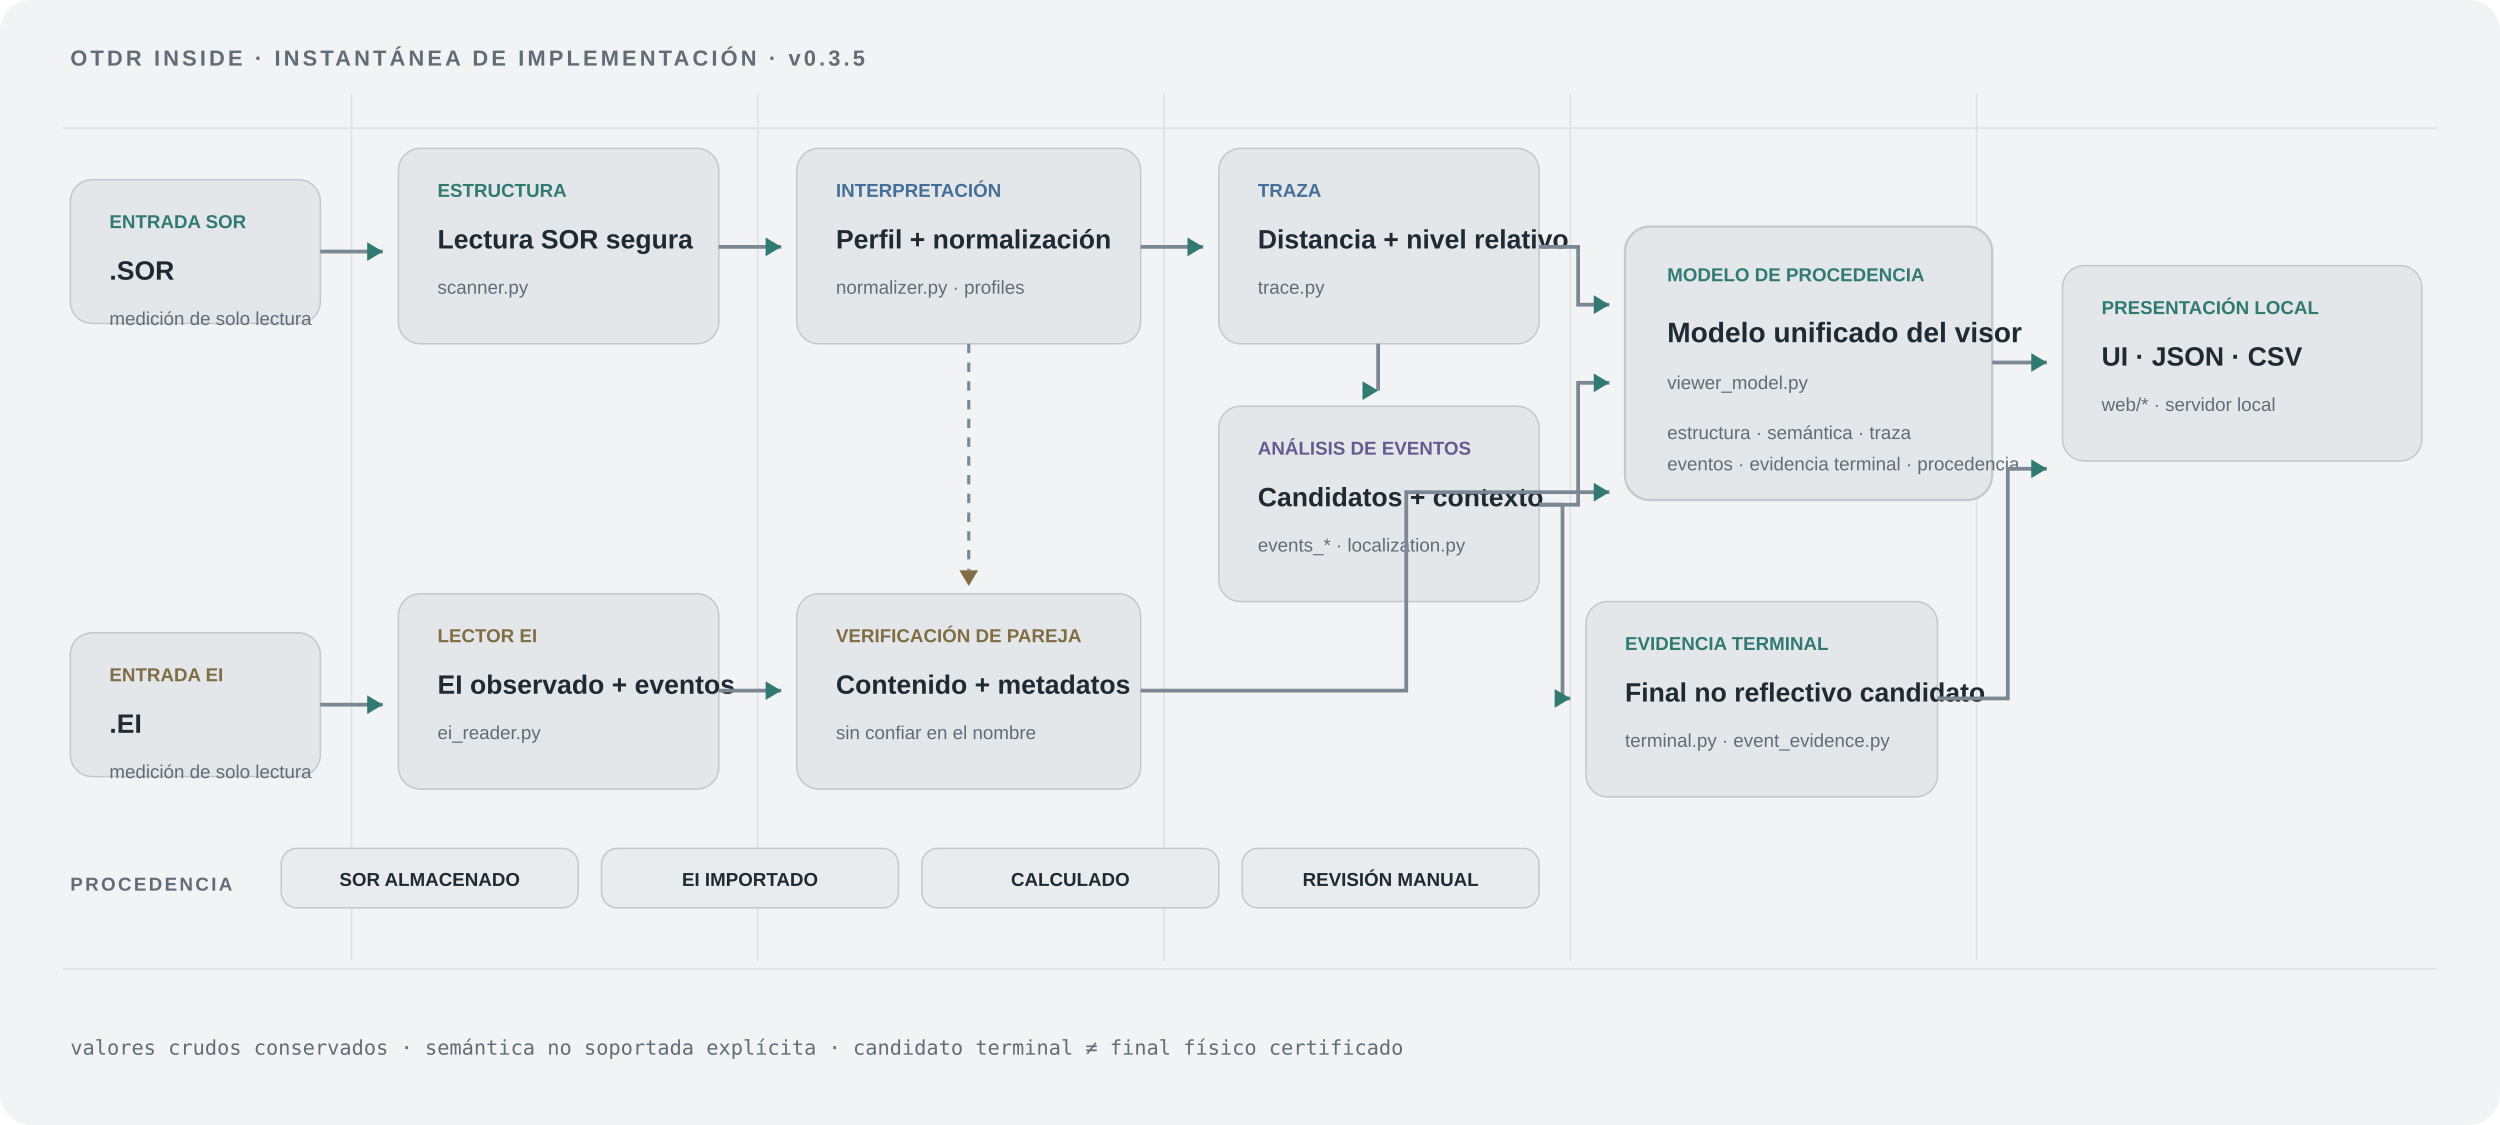
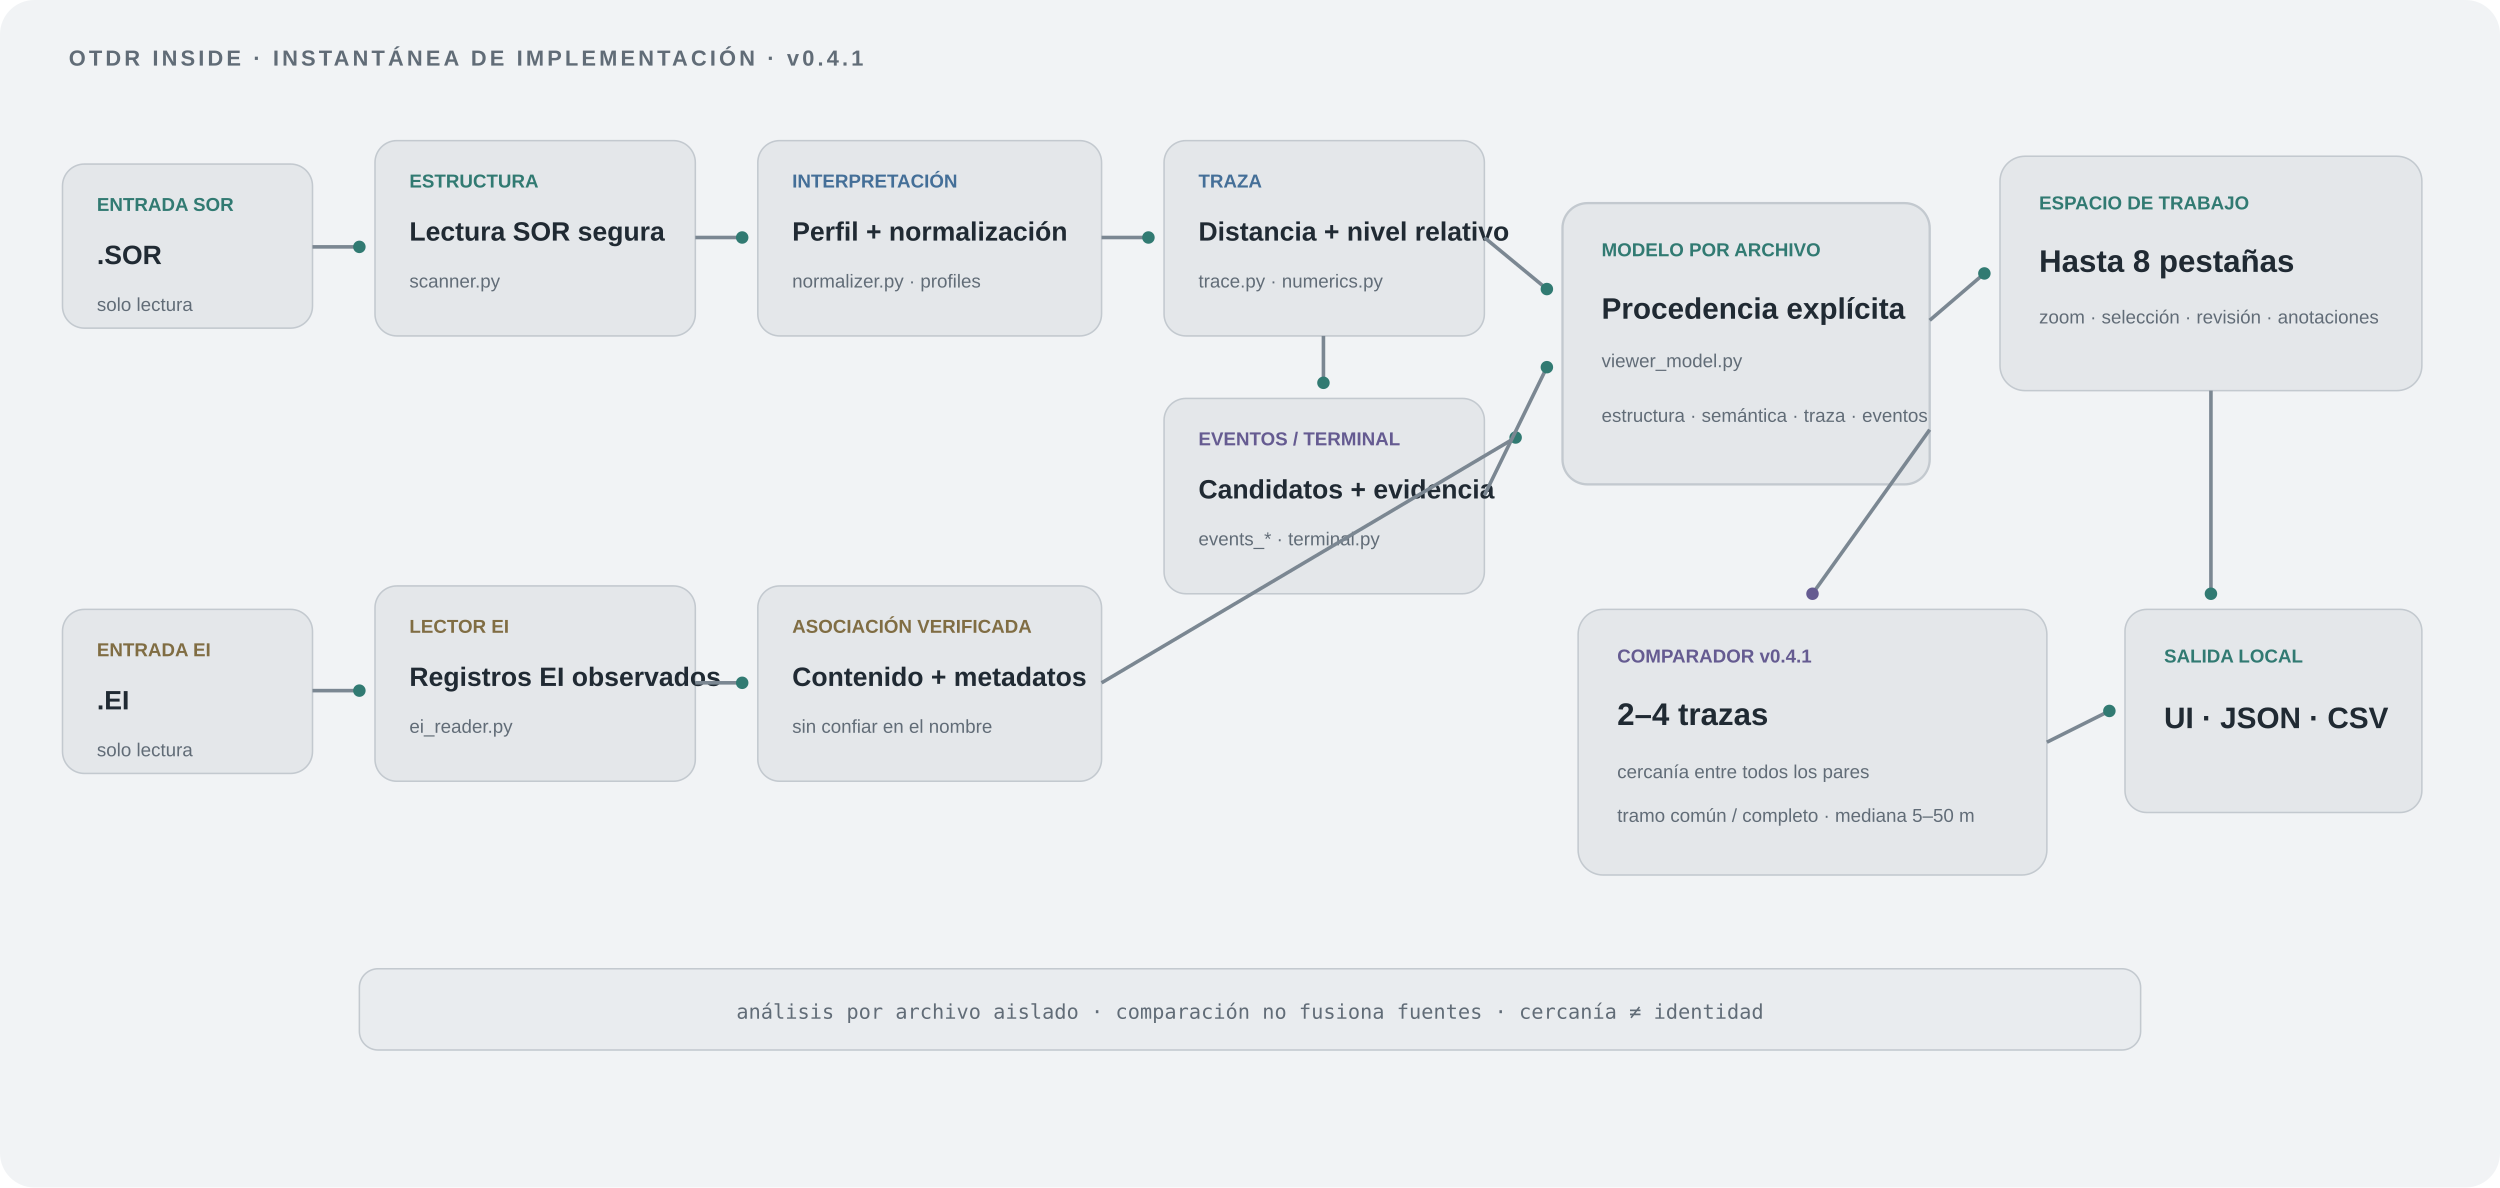
- <svg xmlns="http://www.w3.org/2000/svg" width="1600" height="720" viewBox="0 0 1600 720">
-   <rect width="1600" height="720" rx="20" fill="#f1f3f5" />
-   <g opacity=".13" stroke="#616c77" stroke-width="1">
-     <path d="M40 82H1560M40 620H1560" />
-     <path d="M225 60V615M485 60V615M745 60V615M1005 60V615M1265 60V615" />
+ <svg xmlns="http://www.w3.org/2000/svg" width="1600" height="760" viewBox="0 0 1600 760">
+   <rect width="1600" height="760" rx="22" fill="#f1f3f5" />
+   <g font-family="Segoe UI,Arial,sans-serif">
+     <text x="44" y="42" fill="#616c77" font-size="14" font-weight="700" letter-spacing="2">OTDR INSIDE · INSTANTÁNEA DE IMPLEMENTACIÓN · v0.4.1</text>
+     <rect x="40" y="105" width="160" height="105" rx="14" fill="#e4e7ea" stroke="#c3c9cf" />
+     <text x="62" y="135" fill="#317a72" font-size="12" font-weight="700">ENTRADA SOR</text>
+     <text x="62" y="169" fill="#202a33" font-size="17" font-weight="700">.SOR</text>
+     <text x="62" y="199" fill="#616c77" font-size="12">solo lectura</text>
+     <rect x="40" y="390" width="160" height="105" rx="14" fill="#e4e7ea" stroke="#c3c9cf" />
+     <text x="62" y="420" fill="#806d43" font-size="12" font-weight="700">ENTRADA EI</text>
+     <text x="62" y="454" fill="#202a33" font-size="17" font-weight="700">.EI</text>
+     <text x="62" y="484" fill="#616c77" font-size="12">solo lectura</text>
+     <rect x="240" y="90" width="205" height="125" rx="14" fill="#e4e7ea" stroke="#c3c9cf" />
+     <text x="262" y="120" fill="#317a72" font-size="12" font-weight="700">ESTRUCTURA</text>
+     <text x="262" y="154" fill="#202a33" font-size="17" font-weight="700">Lectura SOR segura</text>
+     <text x="262" y="184" fill="#616c77" font-size="12">scanner.py</text>
+     <rect x="485" y="90" width="220" height="125" rx="14" fill="#e4e7ea" stroke="#c3c9cf" />
+     <text x="507" y="120" fill="#446f98" font-size="12" font-weight="700">INTERPRETACIÓN</text>
+     <text x="507" y="154" fill="#202a33" font-size="17" font-weight="700">Perfil + normalización</text>
+     <text x="507" y="184" fill="#616c77" font-size="12">normalizer.py · profiles</text>
+     <rect x="745" y="90" width="205" height="125" rx="14" fill="#e4e7ea" stroke="#c3c9cf" />
+     <text x="767" y="120" fill="#446f98" font-size="12" font-weight="700">TRAZA</text>
+     <text x="767" y="154" fill="#202a33" font-size="17" font-weight="700">Distancia + nivel relativo</text>
+     <text x="767" y="184" fill="#616c77" font-size="12">trace.py · numerics.py</text>
+     <rect x="745" y="255" width="205" height="125" rx="14" fill="#e4e7ea" stroke="#c3c9cf" />
+     <text x="767" y="285" fill="#655b91" font-size="12" font-weight="700">EVENTOS / TERMINAL</text>
+     <text x="767" y="319" fill="#202a33" font-size="17" font-weight="700">Candidatos + evidencia</text>
+     <text x="767" y="349" fill="#616c77" font-size="12">events_* · terminal.py</text>
+     <rect x="240" y="375" width="205" height="125" rx="14" fill="#e4e7ea" stroke="#c3c9cf" />
+     <text x="262" y="405" fill="#806d43" font-size="12" font-weight="700">LECTOR EI</text>
+     <text x="262" y="439" fill="#202a33" font-size="17" font-weight="700">Registros EI observados</text>
+     <text x="262" y="469" fill="#616c77" font-size="12">ei_reader.py</text>
+     <rect x="485" y="375" width="220" height="125" rx="14" fill="#e4e7ea" stroke="#c3c9cf" />
+     <text x="507" y="405" fill="#806d43" font-size="12" font-weight="700">ASOCIACIÓN VERIFICADA</text>
+     <text x="507" y="439" fill="#202a33" font-size="17" font-weight="700">Contenido + metadatos</text>
+     <text x="507" y="469" fill="#616c77" font-size="12">sin confiar en el nombre</text>
+     <rect x="1000" y="130" width="235" height="180" rx="16" fill="#e4e7ea" stroke="#c3c9cf" stroke-width="1.5" />
+     <text x="1025" y="164" fill="#317a72" font-size="12" font-weight="700">MODELO POR ARCHIVO</text>
+     <text x="1025" y="204" fill="#202a33" font-size="19" font-weight="700">Procedencia explícita</text>
+     <text x="1025" y="235" fill="#616c77" font-size="12">viewer_model.py</text>
+     <text x="1025" y="270" fill="#616c77" font-size="12">estructura · semántica · traza · eventos</text>
+     <rect x="1280" y="100" width="270" height="150" rx="16" fill="#e4e7ea" stroke="#c3c9cf" />
+     <text x="1305" y="134" fill="#317a72" font-size="12" font-weight="700">ESPACIO DE TRABAJO</text>
+     <text x="1305" y="174" fill="#202a33" font-size="20" font-weight="700">Hasta 8 pestañas</text>
+     <text x="1305" y="207" fill="#616c77" font-size="12">zoom · selección · revisión · anotaciones</text>
+     <rect x="1010" y="390" width="300" height="170" rx="16" fill="#e4e7ea" stroke="#c3c9cf" />
+     <text x="1035" y="424" fill="#655b91" font-size="12" font-weight="700">COMPARADOR v0.4.1</text>
+     <text x="1035" y="464" fill="#202a33" font-size="20" font-weight="700">2–4 trazas</text>
+     <text x="1035" y="498" fill="#616c77" font-size="12">cercanía entre todos los pares</text>
+     <text x="1035" y="526" fill="#616c77" font-size="12">tramo común / completo · mediana 5–50 m</text>
+     <rect x="1360" y="390" width="190" height="130" rx="14" fill="#e4e7ea" stroke="#c3c9cf" />
+     <text x="1385" y="424" fill="#317a72" font-size="12" font-weight="700">SALIDA LOCAL</text>
+     <text x="1385" y="466" fill="#202a33" font-size="19" font-weight="700">UI · JSON · CSV</text>
+     <path d="M200 158 L230 158" stroke="#7b8792" stroke-width="2.3" fill="none" />
+     <circle cx="230" cy="158" r="4" fill="#317a72" />
+     <path d="M445 152 L475 152" stroke="#7b8792" stroke-width="2.3" fill="none" />
+     <circle cx="475" cy="152" r="4" fill="#317a72" />
+     <path d="M705 152 L735 152" stroke="#7b8792" stroke-width="2.3" fill="none" />
+     <circle cx="735" cy="152" r="4" fill="#317a72" />
+     <path d="M847 215 L847 245" stroke="#7b8792" stroke-width="2.3" fill="none" />
+     <circle cx="847" cy="245" r="4" fill="#317a72" />
+     <path d="M200 442 L230 442" stroke="#7b8792" stroke-width="2.3" fill="none" />
+     <circle cx="230" cy="442" r="4" fill="#317a72" />
+     <path d="M445 437 L475 437" stroke="#7b8792" stroke-width="2.3" fill="none" />
+     <circle cx="475" cy="437" r="4" fill="#317a72" />
+     <path d="M705 437 L970 280" stroke="#7b8792" stroke-width="2.3" fill="none" />
+     <circle cx="970" cy="280" r="4" fill="#317a72" />
+     <path d="M950 317 L990 235" stroke="#7b8792" stroke-width="2.3" fill="none" />
+     <circle cx="990" cy="235" r="4" fill="#317a72" />
+     <path d="M950 152 L990 185" stroke="#7b8792" stroke-width="2.3" fill="none" />
+     <circle cx="990" cy="185" r="4" fill="#317a72" />
+     <path d="M1235 205 L1270 175" stroke="#7b8792" stroke-width="2.3" fill="none" />
+     <circle cx="1270" cy="175" r="4" fill="#317a72" />
+     <path d="M1415 250 L1415 380" stroke="#7b8792" stroke-width="2.3" fill="none" />
+     <circle cx="1415" cy="380" r="4" fill="#317a72" />
+     <path d="M1235 275 L1160 380" stroke="#7b8792" stroke-width="2.3" fill="none" />
+     <circle cx="1160" cy="380" r="4" fill="#655b91" />
+     <path d="M1310 475 L1350 455" stroke="#7b8792" stroke-width="2.3" fill="none" />
+     <circle cx="1350" cy="455" r="4" fill="#317a72" />
+     <rect x="230" y="620" width="1140" height="52" rx="12" fill="#e9ecef" stroke="#c3c9cf" />
+     <text x="800" y="652" text-anchor="middle" fill="#616c77" font-family="Consolas,monospace" font-size="13">análisis por archivo aislado · comparación no fusiona fuentes · cercanía ≠ identidad</text>
  </g>
-   <g font-family="Segoe UI,Arial,sans-serif">
-     <text x="45" y="42" fill="#616c77" font-size="14" font-weight="700" letter-spacing="2">OTDR INSIDE · INSTANTÁNEA DE IMPLEMENTACIÓN · v0.3.5</text>
-     <rect x="45" y="115" width="160" height="92" rx="14" fill="#e4e7ea" stroke="#c3c9cf" />
-     <text x="70" y="146" fill="#317a72" font-size="12" font-weight="700">ENTRADA SOR</text>
-     <text x="70" y="179" fill="#202a33" font-size="17" font-weight="700">.SOR</text>
-     <text x="70" y="208" fill="#616c77" font-size="12">medición de solo lectura</text>
-     <rect x="45" y="405" width="160" height="92" rx="14" fill="#e4e7ea" stroke="#c3c9cf" />
-     <text x="70" y="436" fill="#806d43" font-size="12" font-weight="700">ENTRADA EI</text>
-     <text x="70" y="469" fill="#202a33" font-size="17" font-weight="700">.EI</text>
-     <text x="70" y="498" fill="#616c77" font-size="12">medición de solo lectura</text>
-     <rect x="255" y="95" width="205" height="125" rx="14" fill="#e4e7ea" stroke="#c3c9cf" />
-     <text x="280" y="126" fill="#317a72" font-size="12" font-weight="700">ESTRUCTURA</text>
-     <text x="280" y="159" fill="#202a33" font-size="17" font-weight="700">Lectura SOR segura</text>
-     <text x="280" y="188" fill="#616c77" font-size="12">scanner.py</text>
-     <rect x="510" y="95" width="220" height="125" rx="14" fill="#e4e7ea" stroke="#c3c9cf" />
-     <text x="535" y="126" fill="#446f98" font-size="12" font-weight="700">INTERPRETACIÓN</text>
-     <text x="535" y="159" fill="#202a33" font-size="17" font-weight="700">Perfil + normalización</text>
-     <text x="535" y="188" fill="#616c77" font-size="12">normalizer.py · profiles</text>
-     <rect x="780" y="95" width="205" height="125" rx="14" fill="#e4e7ea" stroke="#c3c9cf" />
-     <text x="805" y="126" fill="#446f98" font-size="12" font-weight="700">TRAZA</text>
-     <text x="805" y="159" fill="#202a33" font-size="17" font-weight="700">Distancia + nivel relativo</text>
-     <text x="805" y="188" fill="#616c77" font-size="12">trace.py</text>
-     <rect x="780" y="260" width="205" height="125" rx="14" fill="#e4e7ea" stroke="#c3c9cf" />
-     <text x="805" y="291" fill="#655b91" font-size="12" font-weight="700">ANÁLISIS DE EVENTOS</text>
-     <text x="805" y="324" fill="#202a33" font-size="17" font-weight="700">Candidatos + contexto</text>
-     <text x="805" y="353" fill="#616c77" font-size="12">events_* · localization.py</text>
-     <rect x="1015" y="385" width="225" height="125" rx="14" fill="#e4e7ea" stroke="#c3c9cf" />
-     <text x="1040" y="416" fill="#317a72" font-size="12" font-weight="700">EVIDENCIA TERMINAL</text>
-     <text x="1040" y="449" fill="#202a33" font-size="17" font-weight="700">Final no reflectivo candidato</text>
-     <text x="1040" y="478" fill="#616c77" font-size="12">terminal.py · event_evidence.py</text>
-     <rect x="255" y="380" width="205" height="125" rx="14" fill="#e4e7ea" stroke="#c3c9cf" />
-     <text x="280" y="411" fill="#806d43" font-size="12" font-weight="700">LECTOR EI</text>
-     <text x="280" y="444" fill="#202a33" font-size="17" font-weight="700">EI observado + eventos</text>
-     <text x="280" y="473" fill="#616c77" font-size="12">ei_reader.py</text>
-     <rect x="510" y="380" width="220" height="125" rx="14" fill="#e4e7ea" stroke="#c3c9cf" />
-     <text x="535" y="411" fill="#806d43" font-size="12" font-weight="700">VERIFICACIÓN DE PAREJA</text>
-     <text x="535" y="444" fill="#202a33" font-size="17" font-weight="700">Contenido + metadatos</text>
-     <text x="535" y="473" fill="#616c77" font-size="12">sin confiar en el nombre</text>
-     <rect x="1040" y="145" width="235" height="175" rx="16" fill="#e4e7ea" stroke="#c3c9cf" stroke-width="1.5" />
-     <text x="1067" y="180" fill="#317a72" font-size="12" font-weight="700">MODELO DE PROCEDENCIA</text>
-     <text x="1067" y="219" fill="#202a33" font-size="18" font-weight="700">Modelo unificado del visor</text>
-     <text x="1067" y="249" fill="#616c77" font-size="12">viewer_model.py</text>
-     <text x="1067" y="281" fill="#616c77" font-size="12">estructura · semántica · traza</text>
-     <text x="1067" y="301" fill="#616c77" font-size="12">eventos · evidencia terminal · procedencia</text>
-     <rect x="1320" y="170" width="230" height="125" rx="14" fill="#e4e7ea" stroke="#c3c9cf" />
-     <text x="1345" y="201" fill="#317a72" font-size="12" font-weight="700">PRESENTACIÓN LOCAL</text>
-     <text x="1345" y="234" fill="#202a33" font-size="17" font-weight="700">UI · JSON · CSV</text>
-     <text x="1345" y="263" fill="#616c77" font-size="12">web/* · servidor local</text>
-     <text x="45" y="570" fill="#616c77" font-size="12" font-weight="700" letter-spacing="1.5">PROCEDENCIA</text>
-     <rect x="180" y="543" width="190" height="38" rx="10" fill="#e9ecef" stroke="#c3c9cf" />
-     <text x="275" y="567" fill="#202a33" text-anchor="middle" font-size="12" font-weight="600">SOR ALMACENADO</text>
-     <rect x="385" y="543" width="190" height="38" rx="10" fill="#e9ecef" stroke="#c3c9cf" />
-     <text x="480" y="567" fill="#202a33" text-anchor="middle" font-size="12" font-weight="600">EI IMPORTADO</text>
-     <rect x="590" y="543" width="190" height="38" rx="10" fill="#e9ecef" stroke="#c3c9cf" />
-     <text x="685" y="567" fill="#202a33" text-anchor="middle" font-size="12" font-weight="600">CALCULADO</text>
-     <rect x="795" y="543" width="190" height="38" rx="10" fill="#e9ecef" stroke="#c3c9cf" />
-     <text x="890" y="567" fill="#202a33" text-anchor="middle" font-size="12" font-weight="600">REVISIÓN MANUAL</text>
-     <text x="45" y="675" fill="#616c77" font-family="Consolas,monospace" font-size="13">valores crudos conservados · semántica no soportada explícita · candidato terminal ≠ final físico certificado</text>
-   </g>
-   <path d="M205 161 L245 161" stroke="#7b8792" stroke-width="2.4" fill="none" />
-   <polygon points="245,161 235,155 235,167" fill="#317a72" />
-   <path d="M460 158 L500 158" stroke="#7b8792" stroke-width="2.4" fill="none" />
-   <polygon points="500,158 490,152 490,164" fill="#317a72" />
-   <path d="M730 158 L770 158" stroke="#7b8792" stroke-width="2.4" fill="none" />
-   <polygon points="770,158 760,152 760,164" fill="#317a72" />
-   <path d="M882 220 L882 250" stroke="#7b8792" stroke-width="2.4" fill="none" />
-   <polygon points="882,250 872,244 872,256" fill="#317a72" />
-   <path d="M205 451 L245 451" stroke="#7b8792" stroke-width="2.4" fill="none" />
-   <polygon points="245,451 235,445 235,457" fill="#317a72" />
-   <path d="M460 442 L500 442" stroke="#7b8792" stroke-width="2.4" fill="none" />
-   <polygon points="500,442 490,436 490,448" fill="#317a72" />
-   <path d="M730 442 H900 V315 H1030" stroke="#7b8792" stroke-width="2.4" fill="none" />
-   <polygon points="1030,315 1020,309 1020,321" fill="#317a72" />
-   <path d="M985 323 H1010 V245 H1030" stroke="#7b8792" stroke-width="2.4" fill="none" />
-   <polygon points="1030,245 1020,239 1020,251" fill="#317a72" />
-   <path d="M985 158 H1010 V195 H1030" stroke="#7b8792" stroke-width="2.4" fill="none" />
-   <polygon points="1030,195 1020,189 1020,201" fill="#317a72" />
-   <path d="M1240 447 H1285 V300 H1310" stroke="#7b8792" stroke-width="2.4" fill="none" />
-   <polygon points="1310,300 1300,294 1300,306" fill="#317a72" />
-   <path d="M1275 232 L1310 232" stroke="#7b8792" stroke-width="2.4" fill="none" />
-   <polygon points="1310,232 1300,226 1300,238" fill="#317a72" />
-   <path d="M985 323 H1000 V447 H1005" stroke="#7b8792" stroke-width="2.4" fill="none" />
-   <polygon points="1005,447 995,441 995,453" fill="#317a72" />
-   <path d="M620 220 V365" stroke="#7b8792" stroke-width="2" stroke-dasharray="6 6" fill="none" />
-   <polygon points="620,375 614,365 626,365" fill="#806d43" />
</svg>
